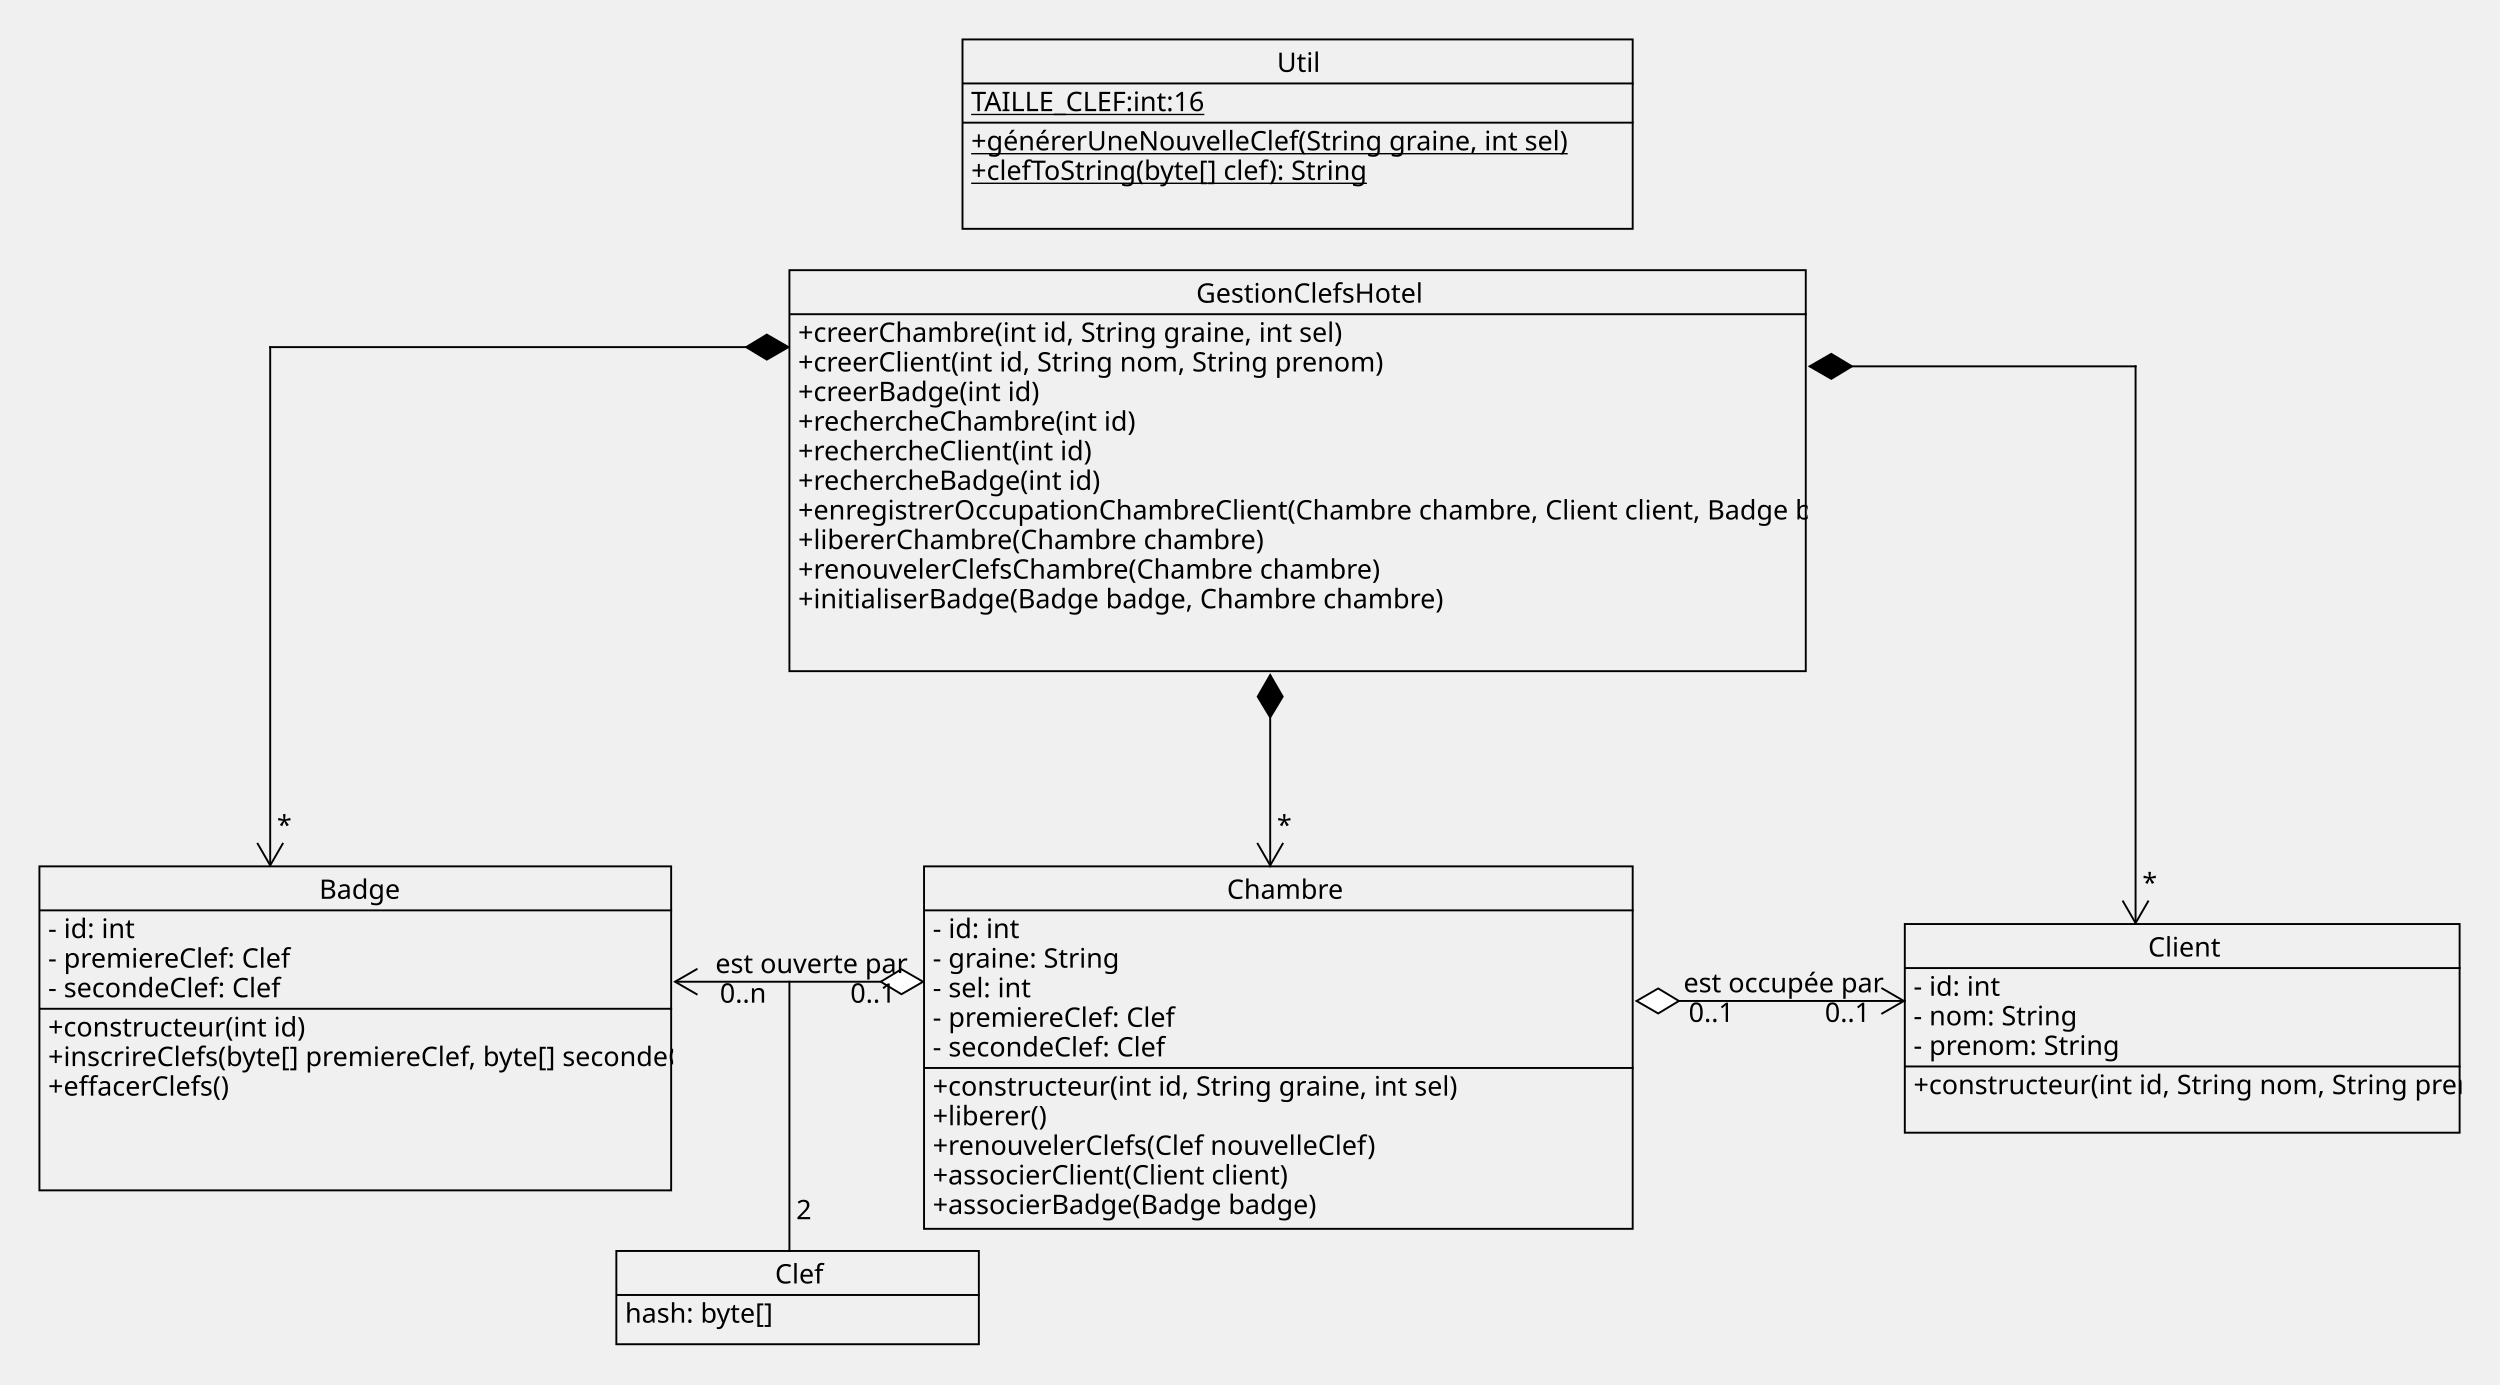
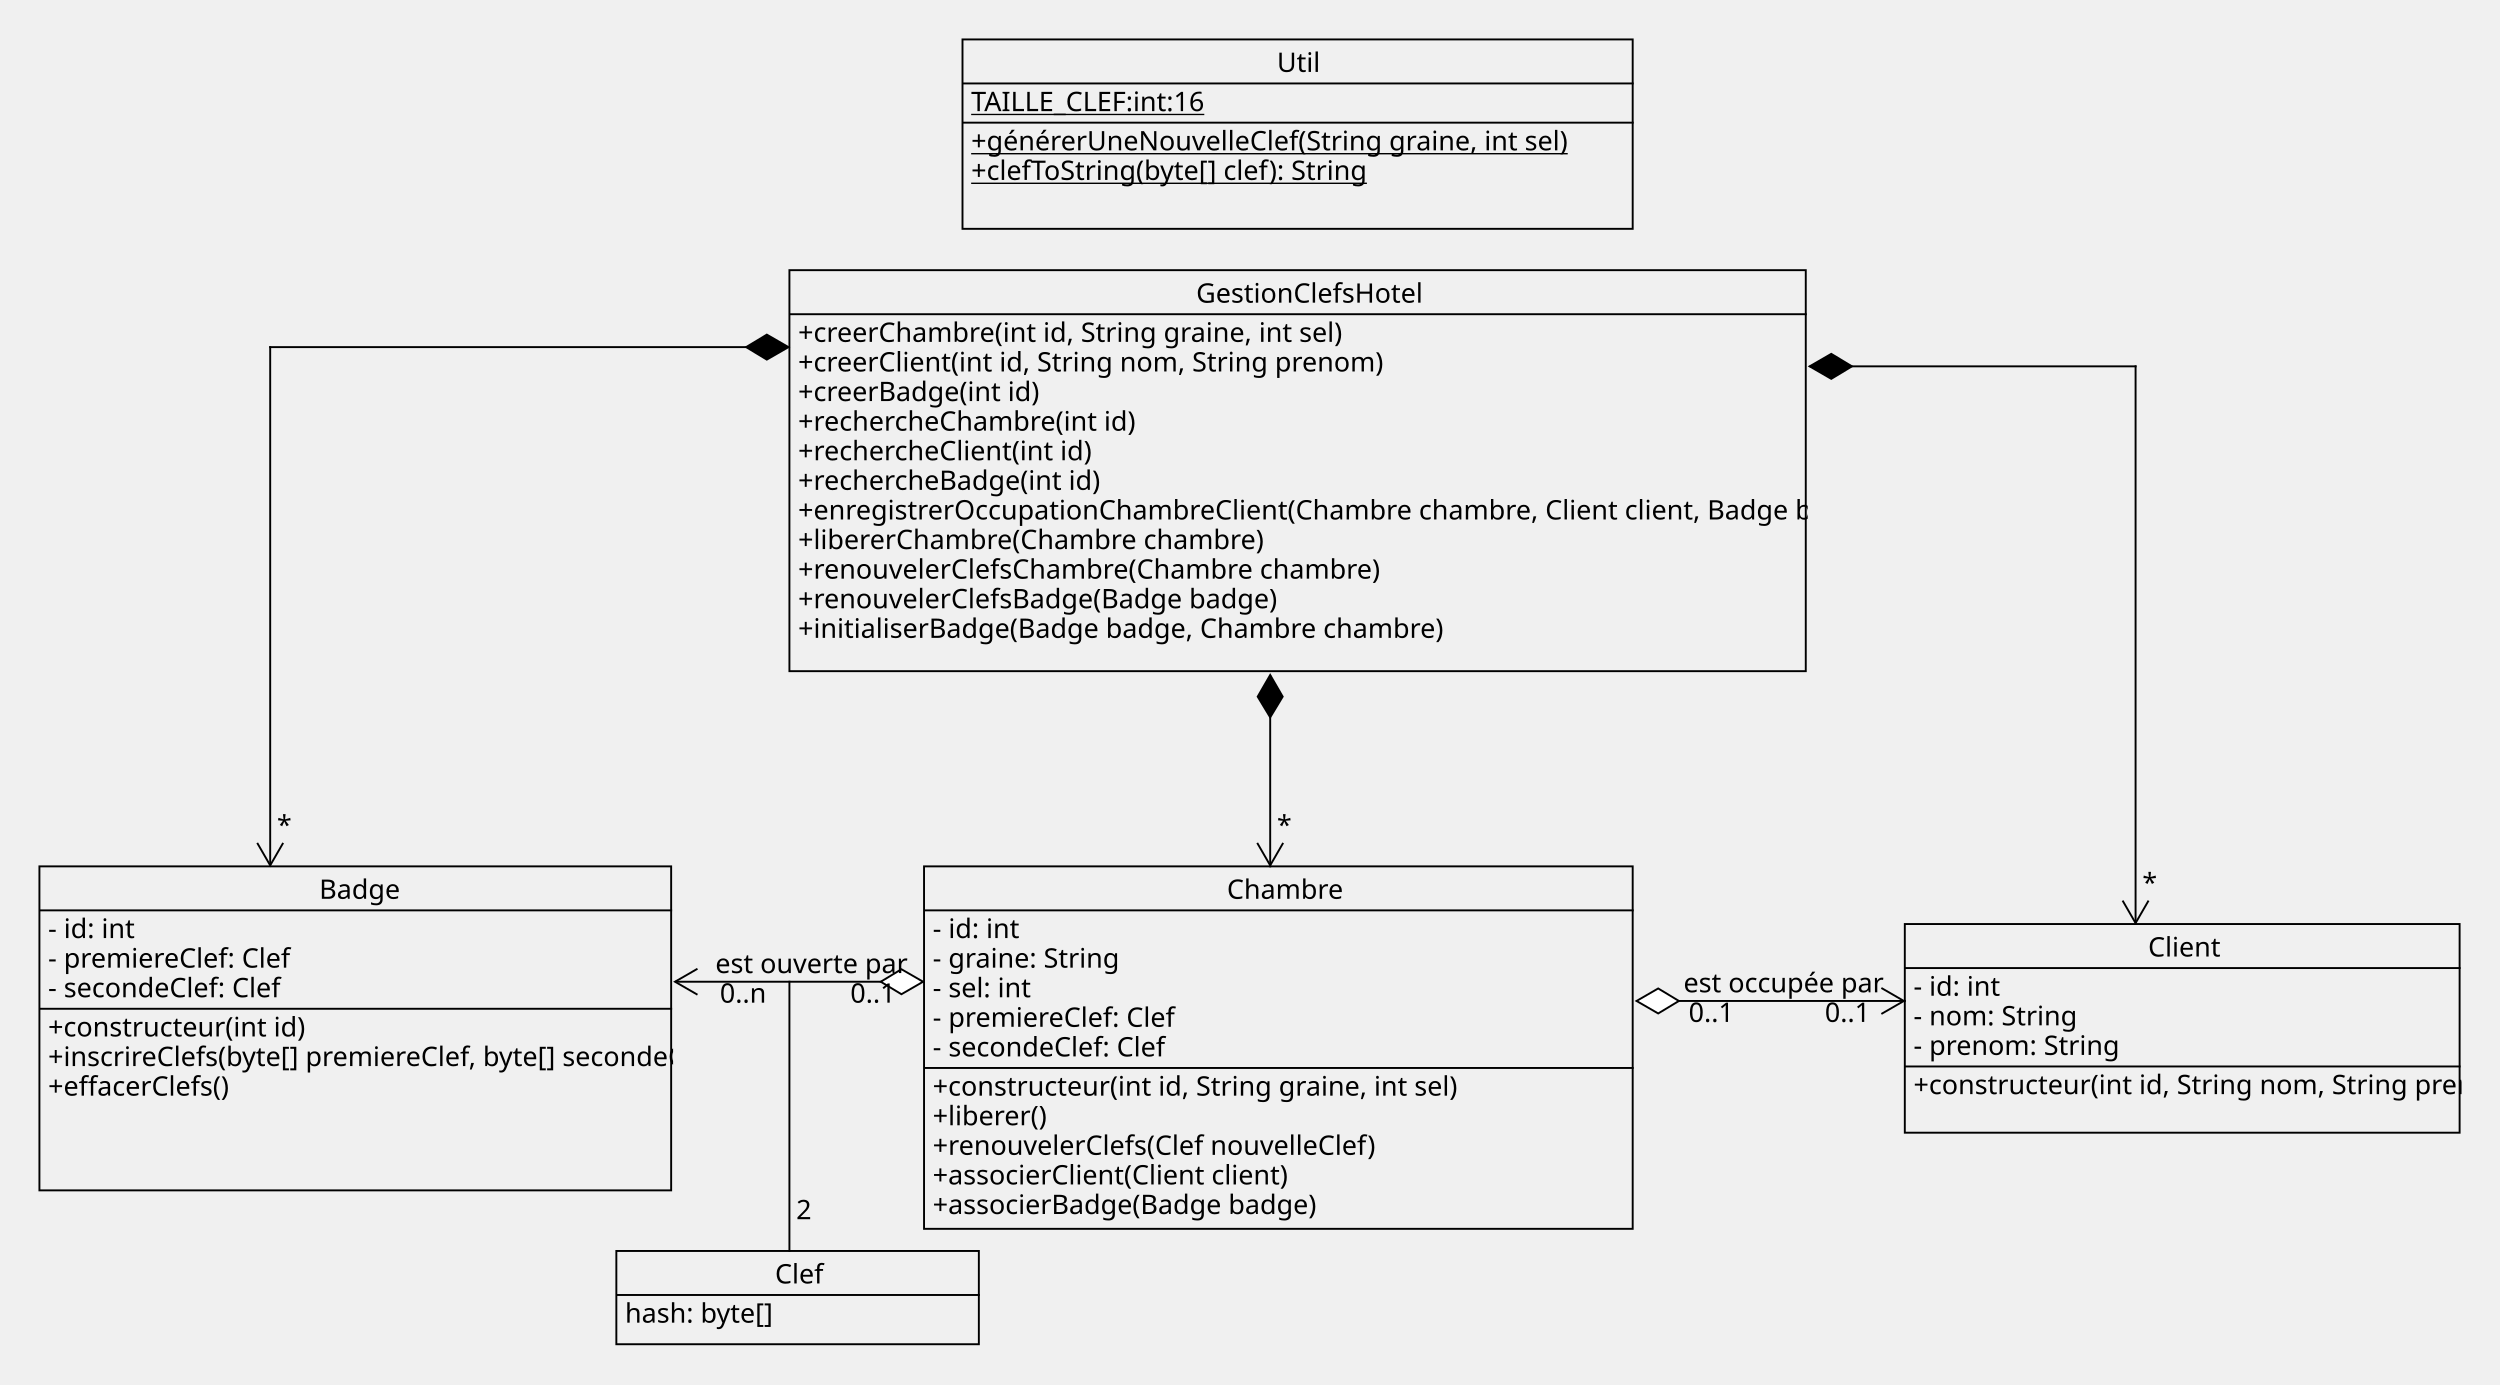
<svg xmlns="http://www.w3.org/2000/svg" fill-opacity="1" color-rendering="auto" color-interpolation="auto" text-rendering="auto" stroke="black" stroke-linecap="square" width="1300" stroke-miterlimit="10" shape-rendering="auto" stroke-opacity="1" fill="black" stroke-dasharray="none" font-weight="normal" stroke-width="1" viewBox="10 0 1300 720" height="720" font-family="'Dialog'" font-style="normal" stroke-linejoin="miter" font-size="12px" stroke-dashoffset="0" image-rendering="auto">
  <defs id="genericDefs" />
  <g>
    <defs id="defs1">
      <clipPath clipPathUnits="userSpaceOnUse" id="clipPath1">
        <path d="M0 0 L2147483647 0 L2147483647 2147483647 L0 2147483647 L0 0 Z" />
      </clipPath>
      <clipPath clipPathUnits="userSpaceOnUse" id="clipPath2">
        <path d="M0 0 L0 50 L190 50 L190 0 Z" />
      </clipPath>
      <clipPath clipPathUnits="userSpaceOnUse" id="clipPath3">
        <path d="M0 0 L0 170 L330 170 L330 0 Z" />
      </clipPath>
      <clipPath clipPathUnits="userSpaceOnUse" id="clipPath4">
        <path d="M0 0 L0 110 L290 110 L290 0 Z" />
      </clipPath>
      <clipPath clipPathUnits="userSpaceOnUse" id="clipPath5">
        <path d="M0 0 L0 190 L370 190 L370 0 Z" />
      </clipPath>
      <clipPath clipPathUnits="userSpaceOnUse" id="clipPath6">
        <path d="M0 0 L0 100 L350 100 L350 0 Z" />
      </clipPath>
      <clipPath clipPathUnits="userSpaceOnUse" id="clipPath7">
        <path d="M0 0 L0 210 L530 210 L530 0 Z" />
      </clipPath>
      <clipPath clipPathUnits="userSpaceOnUse" id="clipPath8">
        <path d="M0 0 L0 50 L170 50 L170 0 Z" />
      </clipPath>
      <clipPath clipPathUnits="userSpaceOnUse" id="clipPath9">
        <path d="M0 0 L0 170 L40 170 L40 0 Z" />
      </clipPath>
      <clipPath clipPathUnits="userSpaceOnUse" id="clipPath10">
        <path d="M0 0 L0 50 L160 50 L160 0 Z" />
      </clipPath>
      <clipPath clipPathUnits="userSpaceOnUse" id="clipPath11">
        <path d="M0 0 L0 320 L200 320 L200 0 Z" />
      </clipPath>
      <clipPath clipPathUnits="userSpaceOnUse" id="clipPath12">
        <path d="M0 0 L0 300 L300 300 L300 0 Z" />
      </clipPath>
      <clipPath clipPathUnits="userSpaceOnUse" id="clipPath13">
        <path d="M0 0 L0 130 L30 130 L30 0 Z" />
      </clipPath>
    </defs>
    <g fill="rgb(255,255,255)" fill-opacity="0" transform="translate(330,650)" stroke-opacity="0" stroke="rgb(255,255,255)">
      <rect x="0.5" width="188.5" height="48.5" y="0.5" clip-path="url(#clipPath2)" stroke="none" />
    </g>
    <g transform="translate(330,650)">
      <rect fill="none" x="0.5" width="188.5" height="48.5" y="0.5" clip-path="url(#clipPath2)" />
      <text x="83" font-size="14px" y="17.391" clip-path="url(#clipPath2)" font-family="sans-serif" stroke="none" xml:space="preserve">Clef</text>
      <path fill="none" d="M1 23.391 L189 23.391" clip-path="url(#clipPath2)" />
      <text x="5" font-size="14px" y="37.781" clip-path="url(#clipPath2)" font-family="sans-serif" stroke="none" xml:space="preserve">hash: byte[]</text>
    </g>
    <g fill="rgb(255,255,255)" fill-opacity="0" transform="translate(30,450)" stroke-opacity="0" stroke="rgb(255,255,255)">
      <rect x="0.5" width="328.5" height="168.5" y="0.5" clip-path="url(#clipPath3)" stroke="none" />
    </g>
    <g transform="translate(30,450)">
      <rect fill="none" x="0.5" width="328.5" height="168.5" y="0.5" clip-path="url(#clipPath3)" />
      <text x="146" font-size="14px" y="17.391" clip-path="url(#clipPath3)" font-family="sans-serif" stroke="none" xml:space="preserve">Badge</text>
      <path fill="none" d="M1 23.391 L329 23.391" clip-path="url(#clipPath3)" />
      <text x="5" font-size="14px" y="37.781" clip-path="url(#clipPath3)" font-family="sans-serif" stroke="none" xml:space="preserve">- id: int</text>
      <text x="5" font-size="14px" y="53.172" clip-path="url(#clipPath3)" font-family="sans-serif" stroke="none" xml:space="preserve">- premiereClef: Clef</text>
      <text x="5" font-size="14px" y="68.562" clip-path="url(#clipPath3)" font-family="sans-serif" stroke="none" xml:space="preserve">- secondeClef: Clef</text>
      <path fill="none" d="M1 74.562 L329 74.562" clip-path="url(#clipPath3)" />
      <text x="5" font-size="14px" y="88.953" clip-path="url(#clipPath3)" font-family="sans-serif" stroke="none" xml:space="preserve">+constructeur(int id)</text>
      <text x="5" font-size="14px" y="104.344" clip-path="url(#clipPath3)" font-family="sans-serif" stroke="none" xml:space="preserve">+inscrireClefs(byte[] premiereClef, byte[] secondeClef)</text>
      <text x="5" font-size="14px" y="119.734" clip-path="url(#clipPath3)" font-family="sans-serif" stroke="none" xml:space="preserve">+effacerClefs()</text>
    </g>
    <g fill="rgb(255,255,255)" fill-opacity="0" transform="translate(1000,480)" stroke-opacity="0" stroke="rgb(255,255,255)">
      <rect x="0.5" width="288.5" height="108.5" y="0.5" clip-path="url(#clipPath4)" stroke="none" />
    </g>
    <g transform="translate(1000,480)">
      <rect fill="none" x="0.5" width="288.5" height="108.5" y="0.5" clip-path="url(#clipPath4)" />
      <text x="127" font-size="14px" y="17.391" clip-path="url(#clipPath4)" font-family="sans-serif" stroke="none" xml:space="preserve">Client</text>
      <path fill="none" d="M1 23.391 L289 23.391" clip-path="url(#clipPath4)" />
      <text x="5" font-size="14px" y="37.781" clip-path="url(#clipPath4)" font-family="sans-serif" stroke="none" xml:space="preserve">- id: int</text>
      <text x="5" font-size="14px" y="53.172" clip-path="url(#clipPath4)" font-family="sans-serif" stroke="none" xml:space="preserve">- nom: String</text>
      <text x="5" font-size="14px" y="68.562" clip-path="url(#clipPath4)" font-family="sans-serif" stroke="none" xml:space="preserve">- prenom: String</text>
      <path fill="none" d="M1 74.562 L289 74.562" clip-path="url(#clipPath4)" />
      <text x="5" font-size="14px" y="88.953" clip-path="url(#clipPath4)" font-family="sans-serif" stroke="none" xml:space="preserve">+constructeur(int id, String nom, String prenom)</text>
    </g>
    <g fill="rgb(255,255,255)" fill-opacity="0" transform="translate(490,450)" stroke-opacity="0" stroke="rgb(255,255,255)">
      <rect x="0.5" width="368.5" height="188.5" y="0.5" clip-path="url(#clipPath5)" stroke="none" />
    </g>
    <g transform="translate(490,450)">
      <rect fill="none" x="0.5" width="368.5" height="188.5" y="0.5" clip-path="url(#clipPath5)" />
      <text x="158" font-size="14px" y="17.391" clip-path="url(#clipPath5)" font-family="sans-serif" stroke="none" xml:space="preserve">Chambre</text>
      <path fill="none" d="M1 23.391 L369 23.391" clip-path="url(#clipPath5)" />
      <text x="5" font-size="14px" y="37.781" clip-path="url(#clipPath5)" font-family="sans-serif" stroke="none" xml:space="preserve">- id: int</text>
      <text x="5" font-size="14px" y="53.172" clip-path="url(#clipPath5)" font-family="sans-serif" stroke="none" xml:space="preserve">- graine: String</text>
      <text x="5" font-size="14px" y="68.562" clip-path="url(#clipPath5)" font-family="sans-serif" stroke="none" xml:space="preserve">- sel: int</text>
      <text x="5" font-size="14px" y="83.953" clip-path="url(#clipPath5)" font-family="sans-serif" stroke="none" xml:space="preserve">- premiereClef: Clef</text>
      <text x="5" font-size="14px" y="99.344" clip-path="url(#clipPath5)" font-family="sans-serif" stroke="none" xml:space="preserve">- secondeClef: Clef</text>
      <path fill="none" d="M1 105.344 L369 105.344" clip-path="url(#clipPath5)" />
      <text x="5" font-size="14px" y="119.734" clip-path="url(#clipPath5)" font-family="sans-serif" stroke="none" xml:space="preserve">+constructeur(int id, String graine, int sel)</text>
      <text x="5" font-size="14px" y="135.125" clip-path="url(#clipPath5)" font-family="sans-serif" stroke="none" xml:space="preserve">+liberer()</text>
      <text x="5" font-size="14px" y="150.516" clip-path="url(#clipPath5)" font-family="sans-serif" stroke="none" xml:space="preserve">+renouvelerClefs(Clef nouvelleClef)</text>
      <text x="5" font-size="14px" y="165.906" clip-path="url(#clipPath5)" font-family="sans-serif" stroke="none" xml:space="preserve">+associerClient(Client client)</text>
      <text x="5" font-size="14px" y="181.297" clip-path="url(#clipPath5)" font-family="sans-serif" stroke="none" xml:space="preserve">+associerBadge(Badge badge)</text>
    </g>
    <g fill="rgb(255,255,255)" fill-opacity="0" transform="translate(510,20)" stroke-opacity="0" stroke="rgb(255,255,255)">
      <rect x="0.5" width="348.5" height="98.5" y="0.5" clip-path="url(#clipPath6)" stroke="none" />
    </g>
    <g transform="translate(510,20)">
      <rect fill="none" x="0.5" width="348.5" height="98.5" y="0.5" clip-path="url(#clipPath6)" />
      <text x="164" font-size="14px" y="17.391" clip-path="url(#clipPath6)" font-family="sans-serif" stroke="none" xml:space="preserve">Util</text>
      <path fill="none" d="M1 23.391 L349 23.391" clip-path="url(#clipPath6)" />
      <text x="5" font-size="14px" y="37.781" text-decoration="underline" clip-path="url(#clipPath6)" font-family="sans-serif" stroke="none" xml:space="preserve">TAILLE_CLEF:int:16</text>
      <path fill="none" d="M1 43.781 L349 43.781" clip-path="url(#clipPath6)" />
      <text x="5" font-size="14px" y="58.172" text-decoration="underline" clip-path="url(#clipPath6)" font-family="sans-serif" stroke="none" xml:space="preserve">+générerUneNouvelleClef(String graine, int sel)</text>
      <text x="5" font-size="14px" y="73.562" text-decoration="underline" clip-path="url(#clipPath6)" font-family="sans-serif" stroke="none" xml:space="preserve">+clefToString(byte[] clef): String</text>
    </g>
    <g fill="rgb(255,255,255)" fill-opacity="0" transform="translate(420,140)" stroke-opacity="0" stroke="rgb(255,255,255)">
      <rect x="0.5" width="528.5" height="208.5" y="0.5" clip-path="url(#clipPath7)" stroke="none" />
    </g>
    <g transform="translate(420,140)">
      <rect fill="none" x="0.5" width="528.5" height="208.5" y="0.5" clip-path="url(#clipPath7)" />
      <text x="212" font-size="14px" y="17.391" clip-path="url(#clipPath7)" font-family="sans-serif" stroke="none" xml:space="preserve">GestionClefsHotel</text>
      <path fill="none" d="M1 23.391 L529 23.391" clip-path="url(#clipPath7)" />
      <text x="5" font-size="14px" y="37.781" clip-path="url(#clipPath7)" font-family="sans-serif" stroke="none" xml:space="preserve">+creerChambre(int id, String graine, int sel)</text>
      <text x="5" font-size="14px" y="53.172" clip-path="url(#clipPath7)" font-family="sans-serif" stroke="none" xml:space="preserve">+creerClient(int id, String nom, String prenom)</text>
      <text x="5" font-size="14px" y="68.562" clip-path="url(#clipPath7)" font-family="sans-serif" stroke="none" xml:space="preserve">+creerBadge(int id)</text>
      <text x="5" font-size="14px" y="83.953" clip-path="url(#clipPath7)" font-family="sans-serif" stroke="none" xml:space="preserve">+rechercheChambre(int id)</text>
      <text x="5" font-size="14px" y="99.344" clip-path="url(#clipPath7)" font-family="sans-serif" stroke="none" xml:space="preserve">+rechercheClient(int id)</text>
      <text x="5" font-size="14px" y="114.734" clip-path="url(#clipPath7)" font-family="sans-serif" stroke="none" xml:space="preserve">+rechercheBadge(int id)</text>
      <text x="5" font-size="14px" y="130.125" clip-path="url(#clipPath7)" font-family="sans-serif" stroke="none" xml:space="preserve">+enregistrerOccupationChambreClient(Chambre chambre, Client client, Badge badge)</text>
      <text x="5" font-size="14px" y="145.516" clip-path="url(#clipPath7)" font-family="sans-serif" stroke="none" xml:space="preserve">+libererChambre(Chambre chambre)</text>
      <text x="5" font-size="14px" y="160.906" clip-path="url(#clipPath7)" font-family="sans-serif" stroke="none" xml:space="preserve">+renouvelerClefsChambre(Chambre chambre)</text>
-       <text x="5" font-size="14px" y="176.297" clip-path="url(#clipPath7)" font-family="sans-serif" stroke="none" xml:space="preserve">+initialiserBadge(Badge badge, Chambre chambre)</text>
+       <text x="5" font-size="14px" y="176.297" clip-path="url(#clipPath7)" font-family="sans-serif" stroke="none" xml:space="preserve">+renouvelerClefsBadge(Badge badge)</text>
+       <text x="5" font-size="14px" y="191.688" clip-path="url(#clipPath7)" font-family="sans-serif" stroke="none" xml:space="preserve">+initialiserBadge(Badge badge, Chambre chambre)</text>
    </g>
    <g transform="translate(850,500)">
      <path fill="none" d="M11.5 20.5 L150.5 20.5" clip-path="url(#clipPath8)" />
      <path fill="white" d="M22.258 27 L11 20.5 L22.258 14 L33.017 20.5 Z" clip-path="url(#clipPath8)" stroke="none" />
      <path fill="none" d="M22.258 27 L11 20.5 L22.258 14 L33.017 20.5 Z" clip-path="url(#clipPath8)" />
      <path fill="none" d="M138.742 27 L150 20.5 L138.742 14" clip-path="url(#clipPath8)" />
      <text x="35.413" font-size="14px" y="16" clip-path="url(#clipPath8)" font-family="sans-serif" stroke="none" xml:space="preserve">est occupée par</text>
      <text x="38.082" font-size="14px" y="31.391" clip-path="url(#clipPath8)" font-family="sans-serif" stroke="none" xml:space="preserve">0..1             0..1</text>
    </g>
    <g transform="translate(410,500)">
      <path fill="none" d="M10.5 150.5 L10.5 10.5" clip-path="url(#clipPath9)" />
      <text x="14" font-size="14px" y="134" clip-path="url(#clipPath9)" font-family="sans-serif" stroke="none" xml:space="preserve">2</text>
    </g>
    <g transform="translate(350,490)">
      <path fill="none" d="M11.5 20.5 L140.5 20.5" clip-path="url(#clipPath10)" />
      <path fill="none" d="M22.258 27 L11 20.5 L22.258 14" clip-path="url(#clipPath10)" />
      <path fill="white" d="M128.742 27 L140 20.5 L128.742 14 L117.983 20.5 Z" clip-path="url(#clipPath10)" stroke="none" />
      <path fill="none" d="M128.742 27 L140 20.5 L128.742 14 L117.983 20.5 Z" clip-path="url(#clipPath10)" />
      <text x="31.978" font-size="14px" y="16" clip-path="url(#clipPath10)" font-family="sans-serif" stroke="none" xml:space="preserve">est ouverte par</text>
      <text x="34.316" font-size="14px" y="31.391" clip-path="url(#clipPath10)" font-family="sans-serif" stroke="none" xml:space="preserve">0..n            0..1</text>
    </g>
    <g transform="translate(940,180)">
      <path fill="none" d="M11.5 10.5 L180.5 10.5" clip-path="url(#clipPath11)" />
      <path fill="none" d="M180.5 10.5 L180.5 299.5" clip-path="url(#clipPath11)" />
      <path d="M22.258 17 L11 10.5 L22.258 4 L33.017 10.5 Z" clip-path="url(#clipPath11)" stroke="none" />
      <path fill="none" d="M22.258 17 L11 10.5 L22.258 4 L33.017 10.5 Z" clip-path="url(#clipPath11)" />
      <path fill="none" d="M174 288.742 L180.5 300 L187 288.742" clip-path="url(#clipPath11)" />
      <text x="184" font-size="14px" y="284" clip-path="url(#clipPath11)" font-family="sans-serif" stroke="none" xml:space="preserve">*</text>
    </g>
    <g transform="translate(140,170)">
      <path fill="none" d="M279.5 10.5 L10.5 10.5" clip-path="url(#clipPath12)" />
      <path fill="none" d="M10.5 10.5 L10.5 279.5" clip-path="url(#clipPath12)" />
      <path d="M268.742 4 L280 10.5 L268.742 17 L257.983 10.5 Z" clip-path="url(#clipPath12)" stroke="none" />
      <path fill="none" d="M268.742 4 L280 10.5 L268.742 17 L257.983 10.5 Z" clip-path="url(#clipPath12)" />
      <path fill="none" d="M4 268.742 L10.5 280 L17 268.742" clip-path="url(#clipPath12)" />
      <text x="14" font-size="14px" y="264" clip-path="url(#clipPath12)" font-family="sans-serif" stroke="none" xml:space="preserve">*</text>
    </g>
    <g transform="translate(660,340)">
      <path fill="none" d="M10.5 11.5 L10.5 110.5" clip-path="url(#clipPath13)" />
      <path d="M4 22.258 L10.5 11 L17 22.258 L10.5 33.017 Z" clip-path="url(#clipPath13)" stroke="none" />
      <path fill="none" d="M4 22.258 L10.5 11 L17 22.258 L10.5 33.017 Z" clip-path="url(#clipPath13)" />
      <path fill="none" d="M4 98.742 L10.5 110 L17 98.742" clip-path="url(#clipPath13)" />
      <text x="14" font-size="14px" y="94" clip-path="url(#clipPath13)" font-family="sans-serif" stroke="none" xml:space="preserve">*</text>
    </g>
  </g>
</svg>
